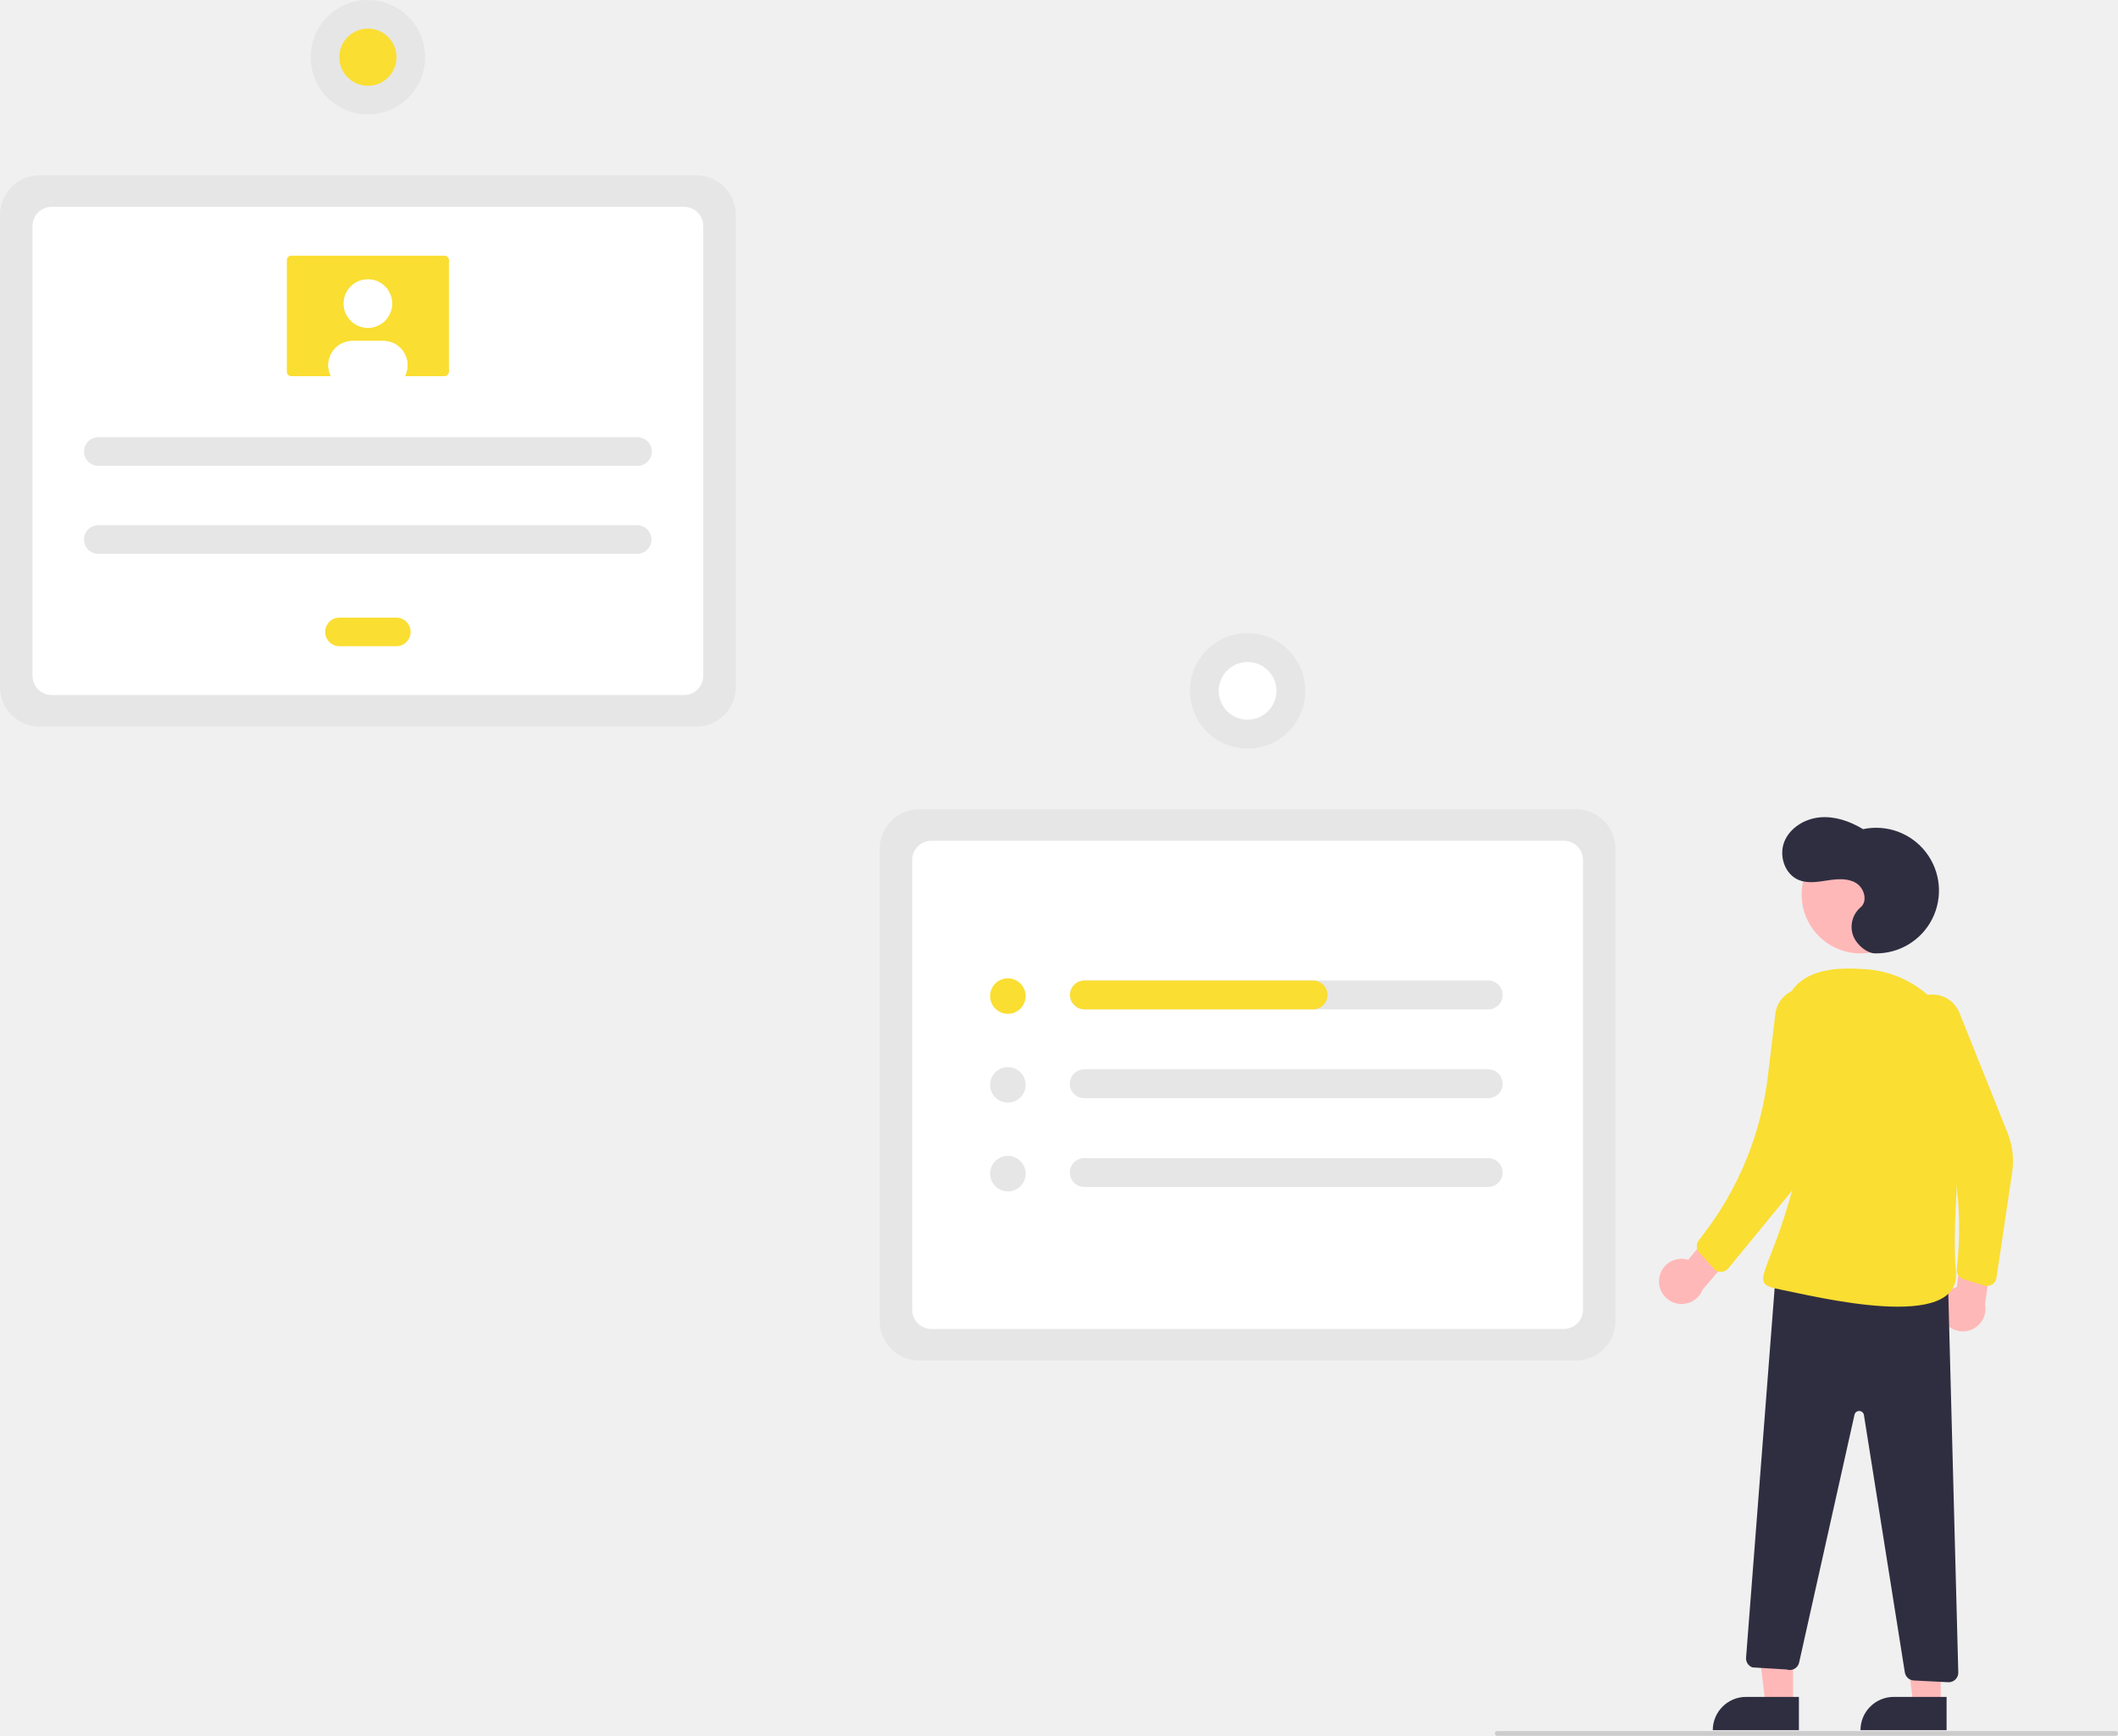
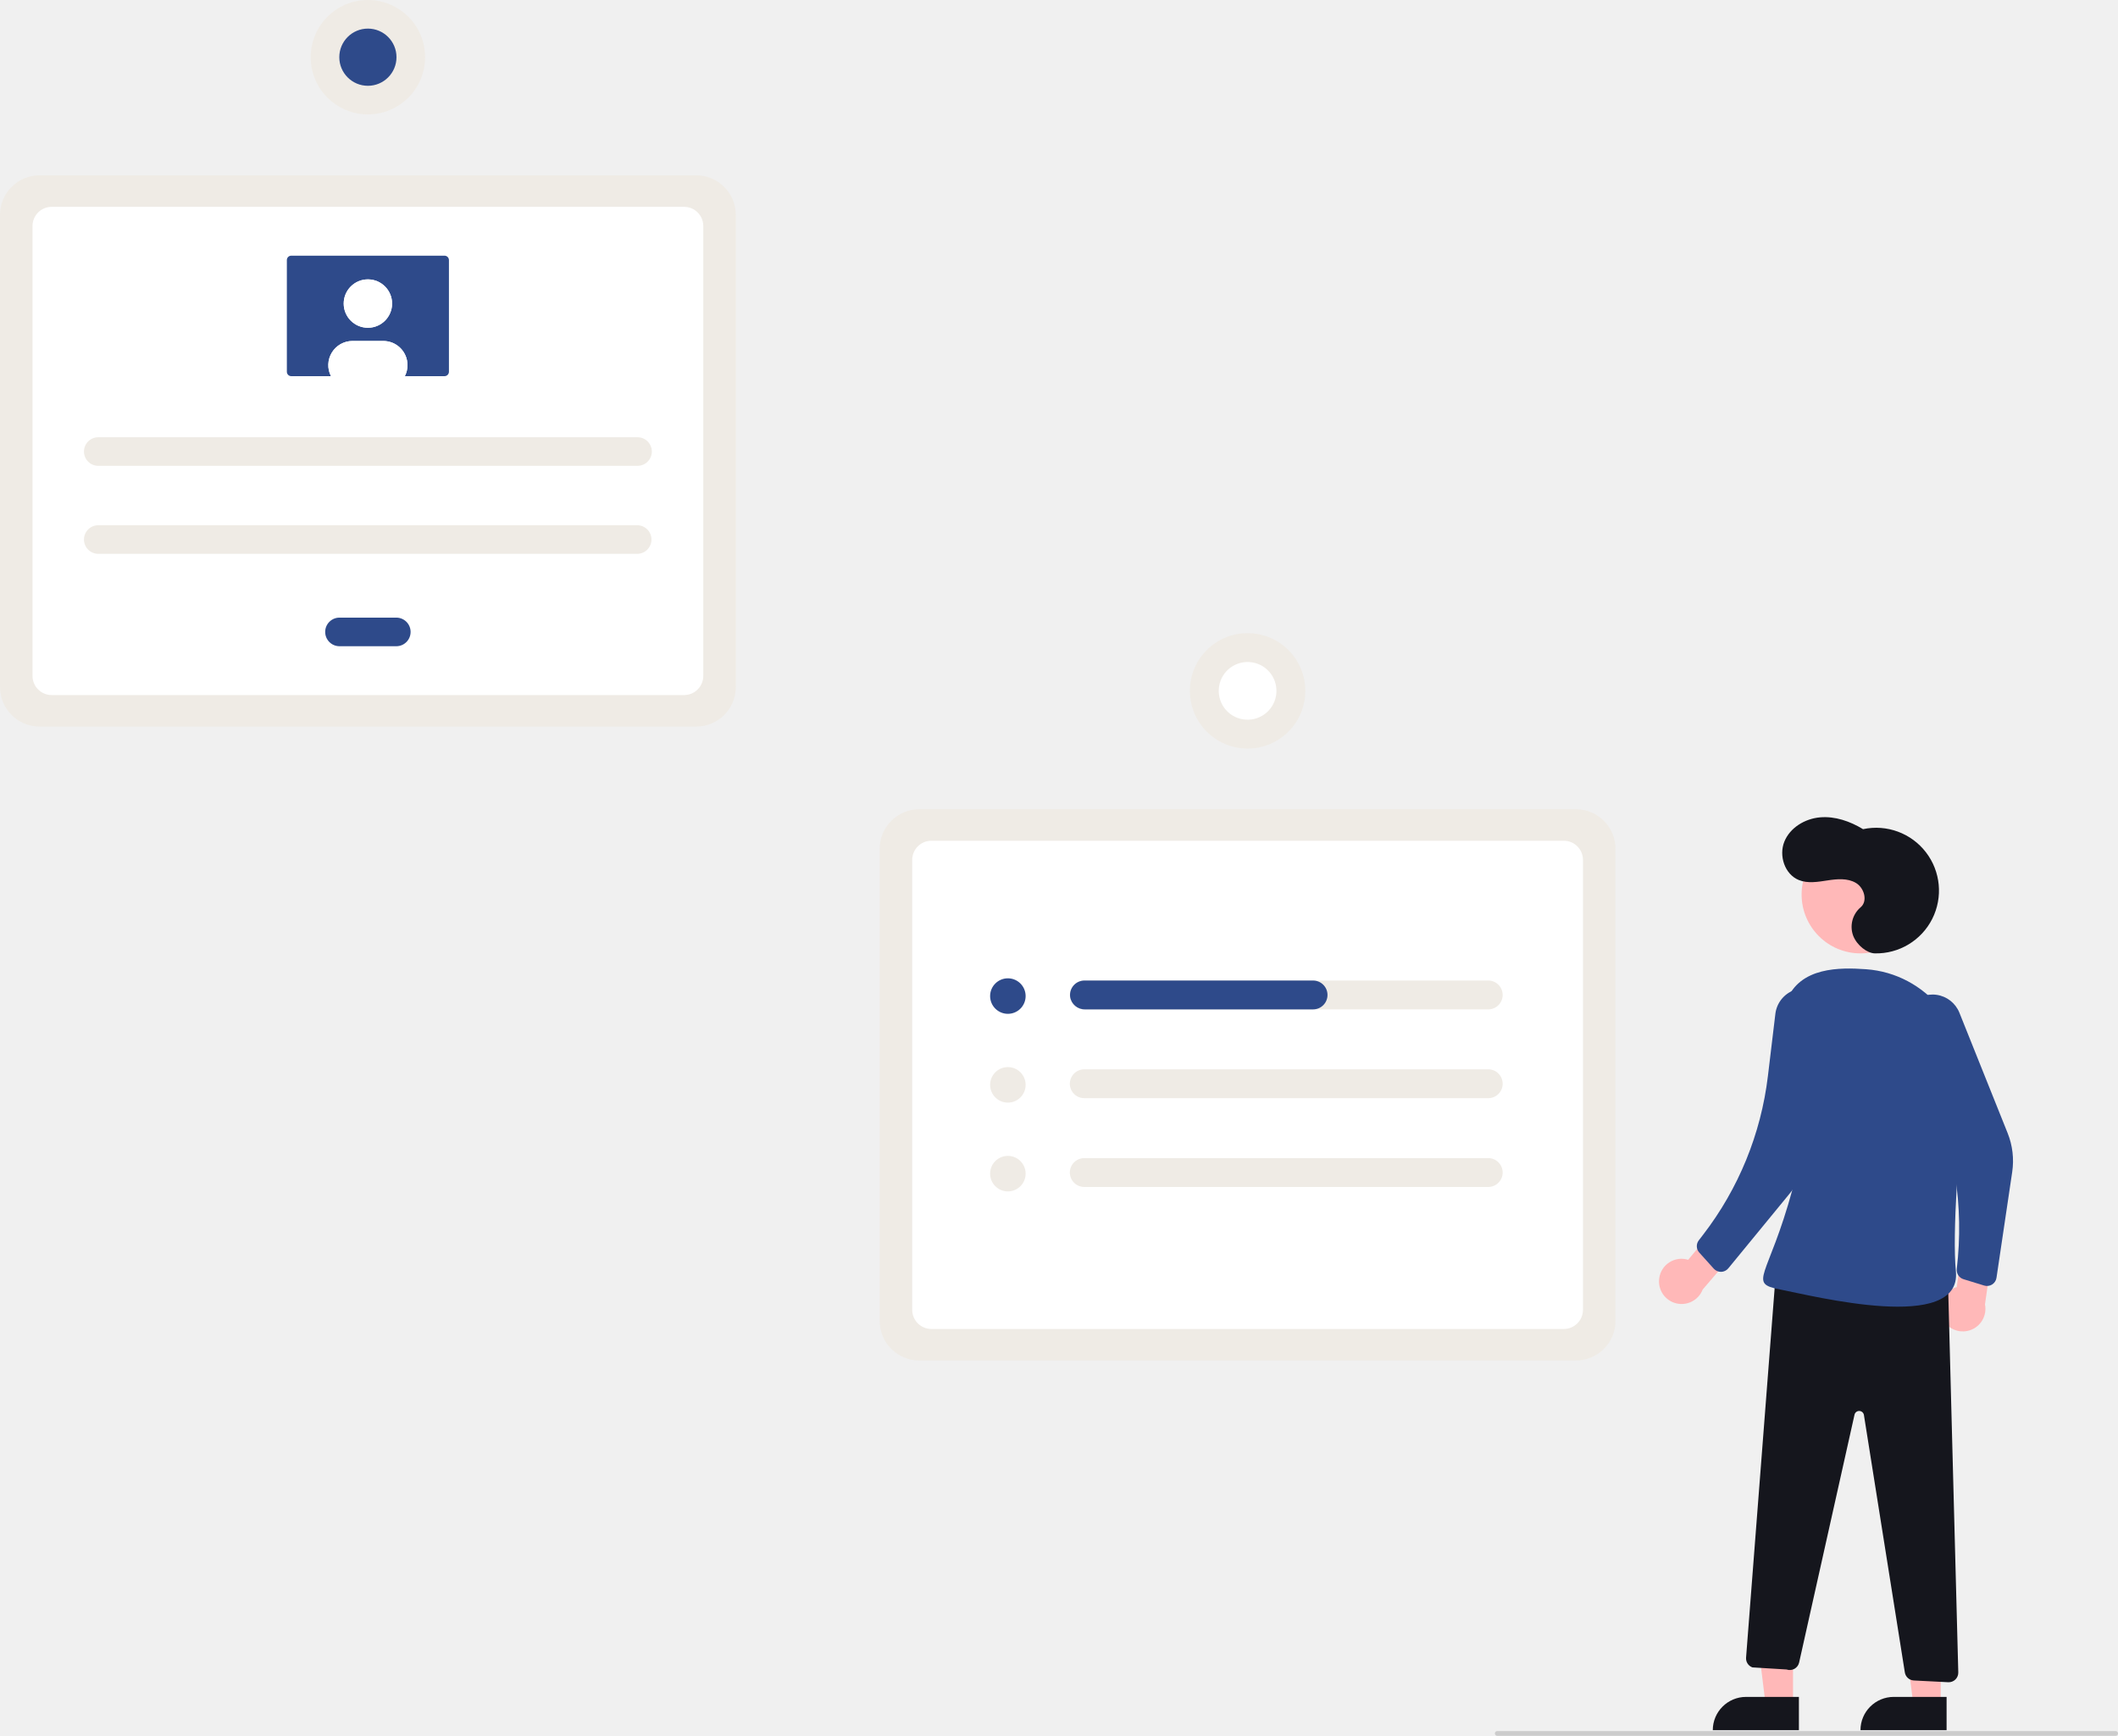
<svg xmlns="http://www.w3.org/2000/svg" id="a6d09f17-7a71-4d3b-9de6-8b8ba964cb80" data-name="Layer 1" width="883.708" height="724.225" viewBox="0 0 883.708 724.225">
-   <path d="M815.438,655.508H541.437a16.519,16.519,0,0,1-16.5-16.5V442.007a16.519,16.519,0,0,1,16.5-16.5H815.438a16.519,16.519,0,0,1,16.5,16.5V639.008A16.519,16.519,0,0,1,815.438,655.508Z" transform="translate(-157.896 -87.88731)" fill="#e6e6e6" />
+   <path d="M815.438,655.508H541.437a16.519,16.519,0,0,1-16.5-16.5V442.007a16.519,16.519,0,0,1,16.5-16.5H815.438a16.519,16.519,0,0,1,16.5,16.5V639.008A16.519,16.519,0,0,1,815.438,655.508Z" transform="translate(-157.896 -87.88731)" fill="#efebe5" />
  <path d="M546.502,642.355h263.871a8,8,0,0,0,8-8V446.66a8,8,0,0,0-8-8H546.502a8,8,0,0,0-8,8V634.355A8,8,0,0,0,546.502,642.355Z" transform="translate(-157.896 -87.88731)" fill="#fff" />
-   <path d="M448.396,391.032h-274a16.519,16.519,0,0,1-16.5-16.5v-197a16.519,16.519,0,0,1,16.5-16.5h274a16.519,16.519,0,0,1,16.5,16.5v197A16.519,16.519,0,0,1,448.396,391.032Z" transform="translate(-157.896 -87.88731)" fill="#e6e6e6" />
+   <path d="M448.396,391.032h-274a16.519,16.519,0,0,1-16.5-16.5v-197a16.519,16.519,0,0,1,16.5-16.5h274a16.519,16.519,0,0,1,16.5,16.5v197A16.519,16.519,0,0,1,448.396,391.032Z" transform="translate(-157.896 -87.88731)" fill="#efebe5" />
  <path d="M179.461,377.879H443.331a8,8,0,0,0,8-8V182.185a8,8,0,0,0-8-8H179.461a8,8,0,0,0-8,8V369.879A8,8,0,0,0,179.461,377.879Z" transform="translate(-157.896 -87.88731)" fill="#fff" />
-   <path d="M778.919,496.981H610.369a6.02,6.02,0,1,0,0,12.039H778.919a6.02,6.02,0,0,0,0-12.039Z" transform="translate(-157.896 -87.88731)" fill="#e6e6e6" />
-   <path d="M610.369,534.025a6.02,6.02,0,1,0,0,12.039H778.919a6.02,6.02,0,0,0,0-12.039Z" transform="translate(-157.896 -87.88731)" fill="#e6e6e6" />
-   <path d="M610.369,571.069a6.02,6.02,0,1,0,0,12.039H778.919a6.02,6.02,0,0,0,0-12.039Z" transform="translate(-157.896 -87.88731)" fill="#e6e6e6" />
-   <circle cx="420.522" cy="415.576" r="7.409" fill="#fade32" />
-   <circle cx="420.522" cy="452.62" r="7.409" fill="#e6e6e6" />
-   <circle cx="420.522" cy="489.664" r="7.409" fill="#e6e6e6" />
-   <path d="M711.777,503h0a6.02,6.02,0,0,1-6.02,6.02H610.585a6.167,6.167,0,0,1-6.184-5.22,6.03,6.03,0,0,1,5.968-6.82h95.389a6.02,6.02,0,0,1,6.02,6.02Z" transform="translate(-157.896 -87.88731)" fill="#fade32" />
-   <circle cx="520.541" cy="288.237" r="24.079" fill="#e6e6e6" />
+   <path d="M778.919,496.981H610.369a6.02,6.02,0,1,0,0,12.039H778.919a6.02,6.02,0,0,0,0-12.039Z" transform="translate(-157.896 -87.88731)" fill="#efebe5" />
+   <path d="M610.369,534.025a6.02,6.02,0,1,0,0,12.039H778.919a6.02,6.02,0,0,0,0-12.039Z" transform="translate(-157.896 -87.88731)" fill="#efebe5" />
+   <path d="M610.369,571.069a6.02,6.02,0,1,0,0,12.039H778.919a6.02,6.02,0,0,0,0-12.039Z" transform="translate(-157.896 -87.88731)" fill="#efebe5" />
+   <circle cx="420.522" cy="415.576" r="7.409" fill="#2e4a8a" />
+   <circle cx="420.522" cy="452.62" r="7.409" fill="#efebe5" />
+   <circle cx="420.522" cy="489.664" r="7.409" fill="#efebe5" />
+   <path d="M711.777,503h0a6.02,6.02,0,0,1-6.02,6.02H610.585a6.167,6.167,0,0,1-6.184-5.22,6.03,6.03,0,0,1,5.968-6.82h95.389a6.02,6.02,0,0,1,6.02,6.02Z" transform="translate(-157.896 -87.88731)" fill="#2e4a8a" />
+   <circle cx="520.541" cy="288.237" r="24.079" fill="#efebe5" />
  <circle cx="678.437" cy="376.124" r="12.039" transform="translate(40.60032 897.6651) rotate(-80.78253)" fill="#fff" />
-   <path d="M198.967,270.312a5.966,5.966,0,1,0,0,11.931H423.825a5.966,5.966,0,1,0,0-11.931Z" transform="translate(-157.896 -87.88731)" fill="#e6e6e6" />
-   <path d="M198.967,307.024a5.966,5.966,0,1,0,0,11.931H423.825a5.966,5.966,0,0,0,0-11.931Z" transform="translate(-157.896 -87.88731)" fill="#e6e6e6" />
-   <path d="M299.465,345.571a5.966,5.966,0,0,0,0,11.931h23.862a5.966,5.966,0,0,0,0-11.931Z" transform="translate(-157.896 -87.88731)" fill="#fade32" />
-   <path d="M279.42,194.562a1.837,1.837,0,0,0-1.836,1.836v46.596a1.837,1.837,0,0,0,1.836,1.836h63.951a1.837,1.837,0,0,0,1.836-1.836V196.398a1.837,1.837,0,0,0-1.836-1.836Z" transform="translate(-157.896 -87.88731)" fill="#fade32" />
+   <path d="M198.967,270.312a5.966,5.966,0,1,0,0,11.931H423.825a5.966,5.966,0,1,0,0-11.931Z" transform="translate(-157.896 -87.88731)" fill="#efebe5" />
+   <path d="M198.967,307.024a5.966,5.966,0,1,0,0,11.931H423.825a5.966,5.966,0,0,0,0-11.931Z" transform="translate(-157.896 -87.88731)" fill="#efebe5" />
+   <path d="M299.465,345.571a5.966,5.966,0,0,0,0,11.931h23.862a5.966,5.966,0,0,0,0-11.931Z" transform="translate(-157.896 -87.88731)" fill="#2e4a8a" />
+   <path d="M279.42,194.562a1.837,1.837,0,0,0-1.836,1.836v46.596a1.837,1.837,0,0,0,1.836,1.836h63.951a1.837,1.837,0,0,0,1.836-1.836V196.398a1.837,1.837,0,0,0-1.836-1.836Z" transform="translate(-157.896 -87.88731)" fill="#2e4a8a" />
  <circle cx="153.5" cy="126.655" r="10.096" fill="#fff" />
  <path d="M327.916,240.24a10.018,10.018,0,0,1-1.101,4.589H295.977a10.094,10.094,0,0,1,8.994-14.685h12.849A10.09,10.09,0,0,1,327.916,240.229Z" transform="translate(-157.896 -87.88731)" fill="#fff" />
  <circle cx="153.5" cy="126.655" r="10.096" fill="#fff" />
  <path d="M327.916,240.24a10.018,10.018,0,0,1-1.101,4.589H295.977a10.094,10.094,0,0,1,8.994-14.685h12.849A10.09,10.09,0,0,1,327.916,240.229Z" transform="translate(-157.896 -87.88731)" fill="#fff" />
-   <circle cx="153.5" cy="23.863" r="23.863" fill="#e6e6e6" />
-   <circle cx="153.5" cy="23.863" r="11.931" fill="#fade32" />
+   <circle cx="153.5" cy="23.863" r="23.863" fill="#efebe5" />
+   <circle cx="153.5" cy="23.863" r="11.931" fill="#2e4a8a" />
  <polygon points="748.119 711.24 736.687 711.239 731.25 667.143 748.123 667.145 748.119 711.24" fill="#ffb8b8" />
-   <path d="M728.521,707.973h22.048a0,0,0,0,1,0,0v13.882a0,0,0,0,1,0,0H714.639a0,0,0,0,1,0,0v0A13.882,13.882,0,0,1,728.521,707.973Z" fill="#2f2e41" />
+   <path d="M728.521,707.973h22.048a0,0,0,0,1,0,0v13.882a0,0,0,0,1,0,0H714.639a0,0,0,0,1,0,0v0A13.882,13.882,0,0,1,728.521,707.973Z" fill="#15161d" />
  <polygon points="809.741 711.24 798.308 711.239 792.872 667.143 809.745 667.145 809.741 711.24" fill="#ffb8b8" />
-   <path d="M790.142,707.973H812.19a0,0,0,0,1,0,0v13.882a0,0,0,0,1,0,0H776.26a0,0,0,0,1,0,0v0A13.882,13.882,0,0,1,790.142,707.973Z" fill="#2f2e41" />
+   <path d="M790.142,707.973H812.19a0,0,0,0,1,0,0v13.882a0,0,0,0,1,0,0H776.26a0,0,0,0,1,0,0v0A13.882,13.882,0,0,1,790.142,707.973Z" fill="#15161d" />
  <circle cx="776.26" cy="373.204" r="24.561" fill="#ffb8b8" />
  <path d="M850.173,621.27a9.377,9.377,0,0,1,12.092-7.779l13.726-16.454,12.034,5.903-19.71,22.965a9.428,9.428,0,0,1-18.142-4.633Z" transform="translate(-157.896 -87.88731)" fill="#ffb8b8" />
  <path d="M968.307,637.911a9.377,9.377,0,0,1,6.031-13.052l2.756-21.25,13.322-1.475-4.313,29.955a9.428,9.428,0,0,1-17.796,5.823Z" transform="translate(-157.896 -87.88731)" fill="#ffb8b8" />
-   <path d="M954.682,507.482l0,0a12.084,12.084,0,0,1,20.75,2.93l20.131,50.24a31.212,31.212,0,0,1,1.901,16.194l-6.557,44.158a4,4,0,0,1-5.131,3.236l-8.639-2.653a4,4,0,0,1-2.799-4.29l0,0a145.305,145.305,0,0,0-11.664-76.231l-9.49-21.228A12.084,12.084,0,0,1,954.682,507.482Z" transform="translate(-157.896 -87.88731)" fill="#fade32" />
-   <path d="M940.136,485.652a26.205,26.205,0,1,0-4.91-51.825c-5.401-3.28-11.681-5.486-17.975-4.925s-12.518,4.298-14.872,10.162.175,13.594,6.027,15.977c3.752,1.528,7.989.787,11.993.171s8.372-1.018,11.856,1.048,5.051,7.605,1.93,10.188a10.738,10.738,0,0,0-3.084,11.82C932.669,482.324,936.95,485.583,940.136,485.652Z" transform="translate(-157.896 -87.88731)" fill="#2f2e41" />
-   <path d="M970.609,620.299l4.357,165.34a4,4,0,0,1-4.202,4.1l-14.352-.732a4,4,0,0,1-3.747-3.367L935.593,678.25a2,2,0,0,0-3.927-.122l-23.108,103.397a4,4,0,0,1-5.244,2.896l-14.244-.87a4,4,0,0,1-2.65-4.053l12.434-160.764Z" transform="translate(-157.896 -87.88731)" fill="#2f2e41" />
-   <path d="M977.601,541.768c2.403-25.055-16.019-47.718-41.126-49.501-10.818-.768-27.612-1.043-33.148,13.136-16.677,42.714,12.518,41.676,2.459,78.683s-18.943,39.128-5.141,41.8,75.867,18.447,73.318-7.6C972.395,602.276,975.204,566.761,977.601,541.768Z" transform="translate(-157.896 -87.88731)" fill="#fade32" />
-   <path d="M906.279,501.059l0,0a12.084,12.084,0,0,1,16.294,13.178l-7.839,48.991a47.876,47.876,0,0,1-10.265,22.807L879.009,617.059a4,4,0,0,1-6.065.139l-6.047-6.716a4,4,0,0,1-.196-5.118l1.781-2.311a134.703,134.703,0,0,0,27.045-66.179l3.116-25.985A12.084,12.084,0,0,1,906.279,501.059Z" transform="translate(-157.896 -87.88731)" fill="#fade32" />
-   <path d="M1040.604,812.113h-258a1,1,0,0,1,0-2h258a1,1,0,0,1,0,2Z" transform="translate(-157.896 -87.88731)" fill="#ccc" />
+   <path d="M954.682,507.482l0,0a12.084,12.084,0,0,1,20.75,2.93l20.131,50.24a31.212,31.212,0,0,1,1.901,16.194l-6.557,44.158a4,4,0,0,1-5.131,3.236l-8.639-2.653a4,4,0,0,1-2.799-4.29l0,0a145.305,145.305,0,0,0-11.664-76.231l-9.49-21.228A12.084,12.084,0,0,1,954.682,507.482Z" transform="translate(-157.896 -87.88731)" fill="#2e4a8a" />
+   <path d="M940.136,485.652a26.205,26.205,0,1,0-4.91-51.825c-5.401-3.28-11.681-5.486-17.975-4.925s-12.518,4.298-14.872,10.162.175,13.594,6.027,15.977c3.752,1.528,7.989.787,11.993.171s8.372-1.018,11.856,1.048,5.051,7.605,1.93,10.188a10.738,10.738,0,0,0-3.084,11.82C932.669,482.324,936.95,485.583,940.136,485.652Z" transform="translate(-157.896 -87.88731)" fill="#15161d" />
+   <path d="M970.609,620.299l4.357,165.34a4,4,0,0,1-4.202,4.1l-14.352-.732a4,4,0,0,1-3.747-3.367L935.593,678.25a2,2,0,0,0-3.927-.122l-23.108,103.397a4,4,0,0,1-5.244,2.896l-14.244-.87a4,4,0,0,1-2.65-4.053l12.434-160.764Z" transform="translate(-157.896 -87.88731)" fill="#15161d" />
+   <path d="M977.601,541.768c2.403-25.055-16.019-47.718-41.126-49.501-10.818-.768-27.612-1.043-33.148,13.136-16.677,42.714,12.518,41.676,2.459,78.683s-18.943,39.128-5.141,41.8,75.867,18.447,73.318-7.6C972.395,602.276,975.204,566.761,977.601,541.768Z" transform="translate(-157.896 -87.88731)" fill="#2e4a8a" />
+   <path d="M906.279,501.059l0,0a12.084,12.084,0,0,1,16.294,13.178l-7.839,48.991a47.876,47.876,0,0,1-10.265,22.807L879.009,617.059a4,4,0,0,1-6.065.139l-6.047-6.716a4,4,0,0,1-.196-5.118l1.781-2.311a134.703,134.703,0,0,0,27.045-66.179l3.116-25.985A12.084,12.084,0,0,1,906.279,501.059Z" transform="translate(-157.896 -87.88731)" fill="#2e4a8a" />
+   <path d="M1040.604,812.113h-258a1,1,0,0,1,0-2h258a1,1,0,0,1,0,2Z" transform="translate(-157.896 -87.88731)" fill="#2b2b2b" fill-opacity="0.18" />
</svg>
